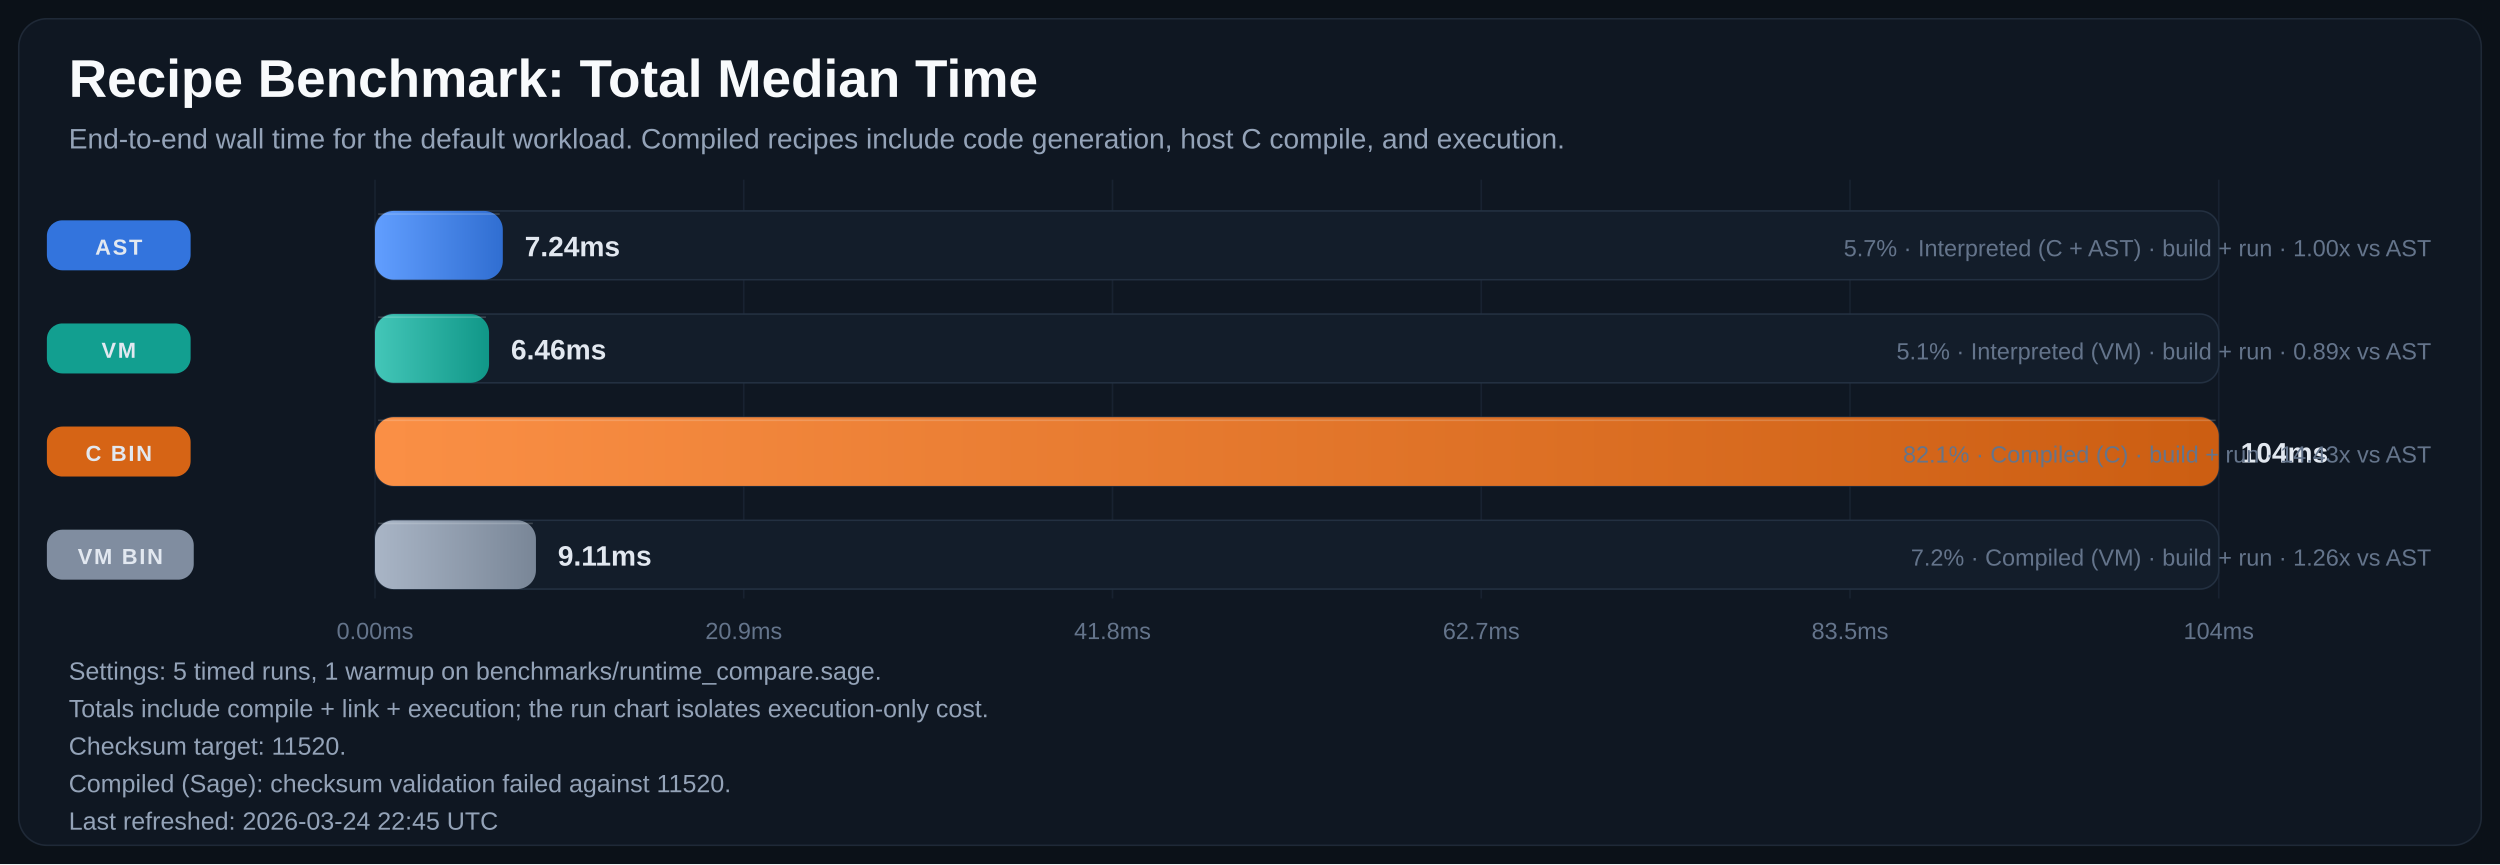
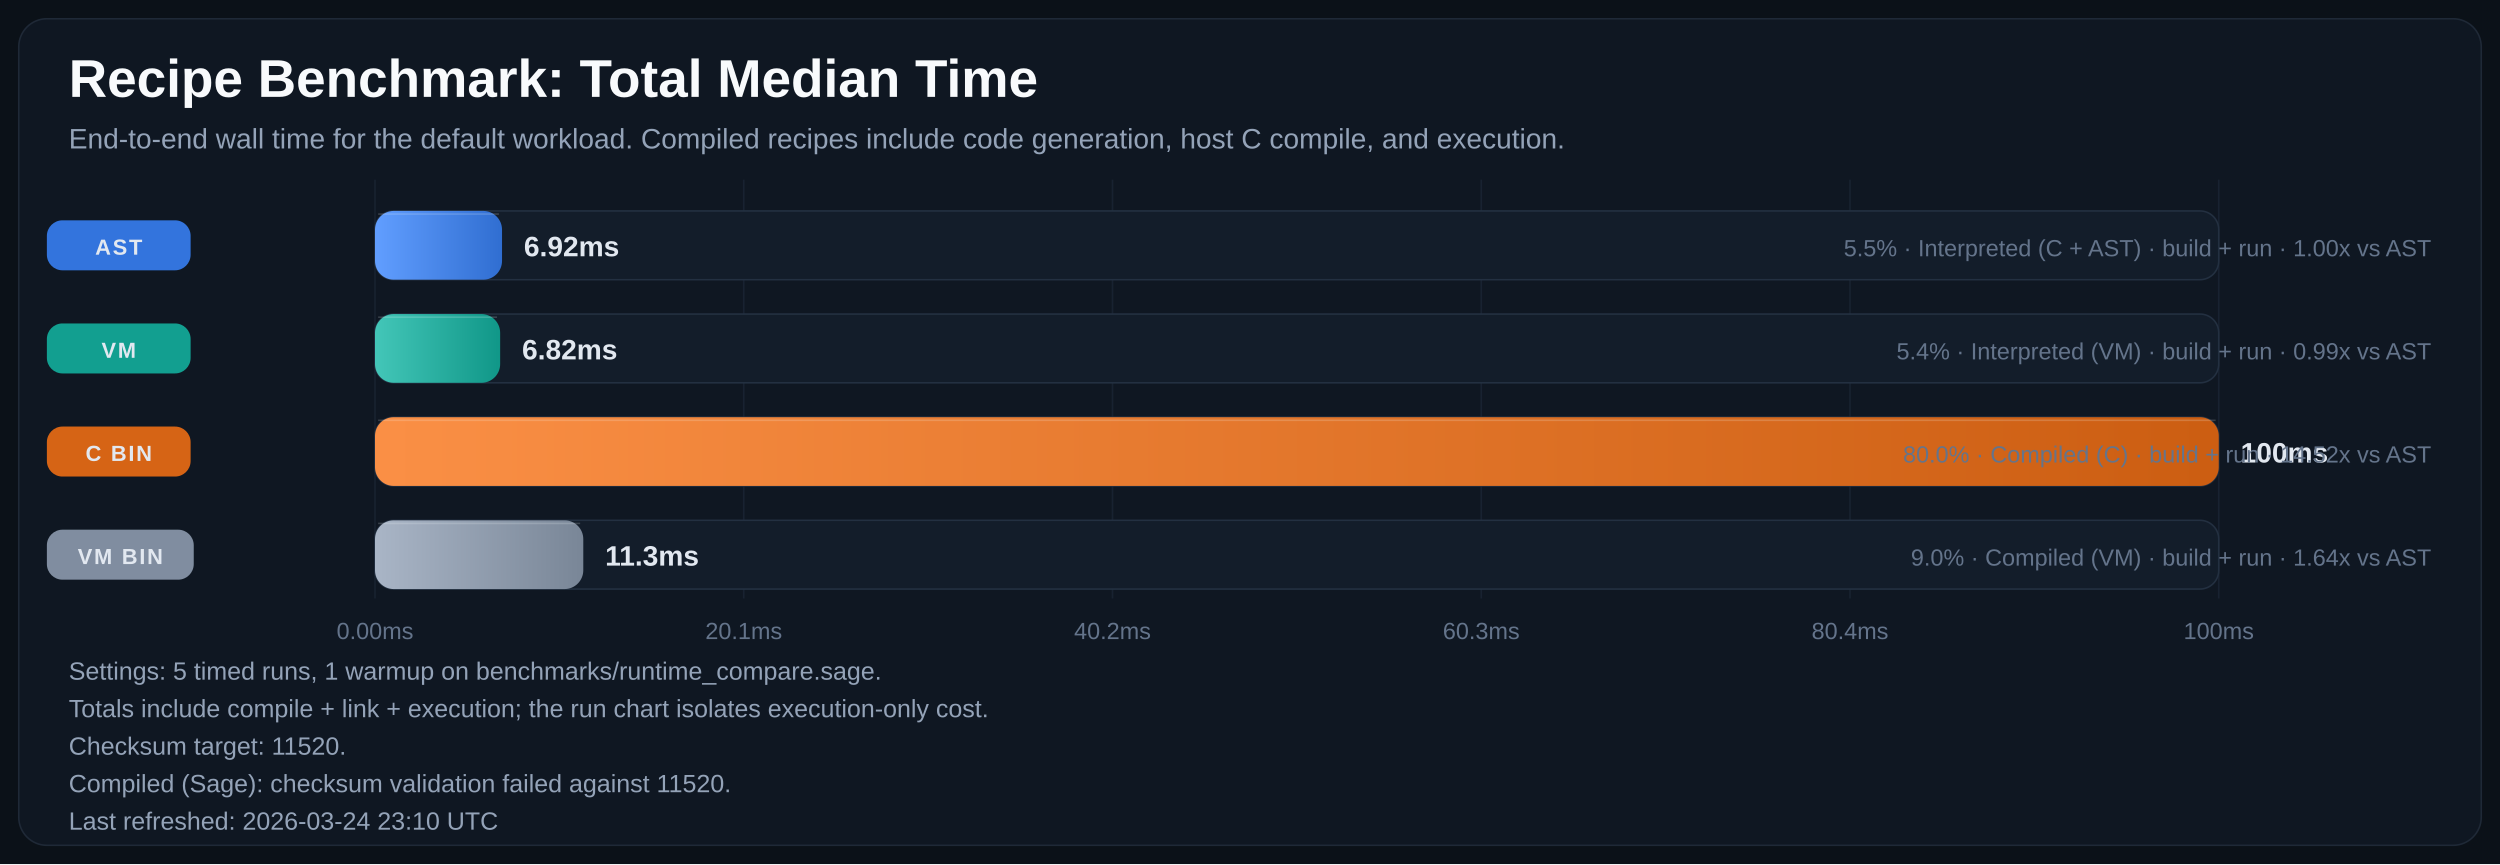
<svg xmlns="http://www.w3.org/2000/svg" width="1600" height="553" viewBox="0 0 1600 553" role="img" aria-labelledby="title desc">
  <defs>
    <linearGradient id="bar-gradient-0" x1="0%" y1="0%" x2="100%" y2="0%">
      <stop offset="0%" stop-color="#619EFF" />
      <stop offset="100%" stop-color="#306ED1" />
    </linearGradient>
    <linearGradient id="bar-gradient-1" x1="0%" y1="0%" x2="100%" y2="0%">
      <stop offset="0%" stop-color="#43C6B8" />
      <stop offset="100%" stop-color="#109788" />
    </linearGradient>
    <linearGradient id="bar-gradient-2" x1="0%" y1="0%" x2="100%" y2="0%">
      <stop offset="0%" stop-color="#FA8F45" />
      <stop offset="100%" stop-color="#CC5E12" />
    </linearGradient>
    <linearGradient id="bar-gradient-3" x1="0%" y1="0%" x2="100%" y2="0%">
      <stop offset="0%" stop-color="#A9B5C6" />
      <stop offset="100%" stop-color="#798697" />
    </linearGradient>
  </defs>
  <rect width="100%" height="100%" fill="#0B1118" />
  <rect x="12" y="12" width="1576" height="529" rx="18" fill="#0F1722" stroke="#1F2937" />
  <text x="44" y="62" fill="#F8FAFC" font-size="34" font-family="Segoe UI, Arial, sans-serif" font-weight="700">Recipe Benchmark: Total Median Time</text>
  <text x="44" y="95" fill="#94A3B8" font-size="18" font-family="Segoe UI, Arial, sans-serif">End-to-end wall time for the default workload. Compiled recipes include code generation, host C compile, and execution.</text>
  <line x1="240.0" y1="115" x2="240.0" y2="383" stroke="#182231" stroke-width="1" />
  <text x="240.0" y="409" text-anchor="middle" fill="#64748B" font-size="15" font-family="Segoe UI, Arial, sans-serif">0.00ms</text>
  <line x1="476.0" y1="115" x2="476.0" y2="383" stroke="#182231" stroke-width="1" />
-   <text x="476.0" y="409" text-anchor="middle" fill="#64748B" font-size="15" font-family="Segoe UI, Arial, sans-serif">20.9ms</text>
+   <text x="476.0" y="409" text-anchor="middle" fill="#64748B" font-size="15" font-family="Segoe UI, Arial, sans-serif">20.1ms</text>
  <line x1="712.0" y1="115" x2="712.0" y2="383" stroke="#182231" stroke-width="1" />
-   <text x="712.0" y="409" text-anchor="middle" fill="#64748B" font-size="15" font-family="Segoe UI, Arial, sans-serif">41.8ms</text>
+   <text x="712.0" y="409" text-anchor="middle" fill="#64748B" font-size="15" font-family="Segoe UI, Arial, sans-serif">40.2ms</text>
  <line x1="948.0" y1="115" x2="948.0" y2="383" stroke="#182231" stroke-width="1" />
-   <text x="948.0" y="409" text-anchor="middle" fill="#64748B" font-size="15" font-family="Segoe UI, Arial, sans-serif">62.7ms</text>
+   <text x="948.0" y="409" text-anchor="middle" fill="#64748B" font-size="15" font-family="Segoe UI, Arial, sans-serif">60.3ms</text>
  <line x1="1184.0" y1="115" x2="1184.0" y2="383" stroke="#182231" stroke-width="1" />
-   <text x="1184.0" y="409" text-anchor="middle" fill="#64748B" font-size="15" font-family="Segoe UI, Arial, sans-serif">83.5ms</text>
+   <text x="1184.0" y="409" text-anchor="middle" fill="#64748B" font-size="15" font-family="Segoe UI, Arial, sans-serif">80.4ms</text>
  <line x1="1420.0" y1="115" x2="1420.0" y2="383" stroke="#182231" stroke-width="1" />
-   <text x="1420.0" y="409" text-anchor="middle" fill="#64748B" font-size="15" font-family="Segoe UI, Arial, sans-serif">104ms</text>
+   <text x="1420.0" y="409" text-anchor="middle" fill="#64748B" font-size="15" font-family="Segoe UI, Arial, sans-serif">100ms</text>
  <rect x="30" y="141.0" width="92" height="32" rx="10" fill="#3479E6" opacity="0.95" />
  <text x="76.0" y="163.0" text-anchor="middle" fill="#E2E8F0" font-size="14" font-family="Segoe UI, Arial, sans-serif" font-weight="700" letter-spacing="1.1">AST</text>
  <rect x="240" y="135" width="1180" height="44" rx="12" fill="#131D2A" stroke="#233041" />
-   <rect x="240" y="135" width="81.8" height="44" rx="12" fill="url(#bar-gradient-0)" />
-   <line x1="242.0" y1="137.0" x2="319.8" y2="137.0" stroke="#F8FAFC" stroke-opacity="0.18" />
-   <text x="335.8" y="164.0" fill="#E2E8F0" font-size="18" font-family="Segoe UI, Arial, sans-serif" font-weight="700">7.24ms</text>
-   <text x="1556" y="164.0" text-anchor="end" fill="#64748B" font-size="15" font-family="Segoe UI, Arial, sans-serif">5.7% · Interpreted (C + AST) · build + run · 1.00x vs AST</text>
+   <rect x="240" y="135" width="81.3" height="44" rx="12" fill="url(#bar-gradient-0)" />
+   <line x1="242.0" y1="137.0" x2="319.3" y2="137.0" stroke="#F8FAFC" stroke-opacity="0.18" />
+   <text x="335.3" y="164.0" fill="#E2E8F0" font-size="18" font-family="Segoe UI, Arial, sans-serif" font-weight="700">6.92ms</text>
+   <text x="1556" y="164.0" text-anchor="end" fill="#64748B" font-size="15" font-family="Segoe UI, Arial, sans-serif">5.5% · Interpreted (C + AST) · build + run · 1.00x vs AST</text>
  <rect x="30" y="207.0" width="92" height="32" rx="10" fill="#12A695" opacity="0.95" />
  <text x="76.0" y="229.0" text-anchor="middle" fill="#E2E8F0" font-size="14" font-family="Segoe UI, Arial, sans-serif" font-weight="700" letter-spacing="1.1">VM</text>
  <rect x="240" y="201" width="1180" height="44" rx="12" fill="#131D2A" stroke="#233041" />
-   <rect x="240" y="201" width="73.0" height="44" rx="12" fill="url(#bar-gradient-1)" />
-   <line x1="242.0" y1="203.0" x2="311.0" y2="203.0" stroke="#F8FAFC" stroke-opacity="0.18" />
-   <text x="327.0" y="230.0" fill="#E2E8F0" font-size="18" font-family="Segoe UI, Arial, sans-serif" font-weight="700">6.46ms</text>
-   <text x="1556" y="230.0" text-anchor="end" fill="#64748B" font-size="15" font-family="Segoe UI, Arial, sans-serif">5.1% · Interpreted (VM) · build + run · 0.89x vs AST</text>
+   <rect x="240" y="201" width="80.1" height="44" rx="12" fill="url(#bar-gradient-1)" />
+   <line x1="242.0" y1="203.0" x2="318.1" y2="203.0" stroke="#F8FAFC" stroke-opacity="0.18" />
+   <text x="334.1" y="230.0" fill="#E2E8F0" font-size="18" font-family="Segoe UI, Arial, sans-serif" font-weight="700">6.82ms</text>
+   <text x="1556" y="230.0" text-anchor="end" fill="#64748B" font-size="15" font-family="Segoe UI, Arial, sans-serif">5.4% · Interpreted (VM) · build + run · 0.99x vs AST</text>
  <rect x="30" y="273.0" width="92" height="32" rx="10" fill="#E06814" opacity="0.95" />
  <text x="76.0" y="295.0" text-anchor="middle" fill="#E2E8F0" font-size="14" font-family="Segoe UI, Arial, sans-serif" font-weight="700" letter-spacing="1.1">C BIN</text>
  <rect x="240" y="267" width="1180" height="44" rx="12" fill="#131D2A" stroke="#233041" />
  <rect x="240" y="267" width="1180.0" height="44" rx="12" fill="url(#bar-gradient-2)" />
  <line x1="242.0" y1="269.0" x2="1418.0" y2="269.0" stroke="#F8FAFC" stroke-opacity="0.18" />
-   <text x="1434.0" y="296.0" fill="#E2E8F0" font-size="18" font-family="Segoe UI, Arial, sans-serif" font-weight="700">104ms</text>
-   <text x="1556" y="296.0" text-anchor="end" fill="#64748B" font-size="15" font-family="Segoe UI, Arial, sans-serif">82.1% · Compiled (C) · build + run · 14.43x vs AST</text>
+   <text x="1434.0" y="296.0" fill="#E2E8F0" font-size="18" font-family="Segoe UI, Arial, sans-serif" font-weight="700">100ms</text>
+   <text x="1556" y="296.0" text-anchor="end" fill="#64748B" font-size="15" font-family="Segoe UI, Arial, sans-serif">80.0% · Compiled (C) · build + run · 14.52x vs AST</text>
  <rect x="30" y="339.0" width="94" height="32" rx="10" fill="#8593A6" opacity="0.95" />
  <text x="77.0" y="361.0" text-anchor="middle" fill="#E2E8F0" font-size="14" font-family="Segoe UI, Arial, sans-serif" font-weight="700" letter-spacing="1.1">VM BIN</text>
  <rect x="240" y="333" width="1180" height="44" rx="12" fill="#131D2A" stroke="#233041" />
-   <rect x="240" y="333" width="103.0" height="44" rx="12" fill="url(#bar-gradient-3)" />
-   <line x1="242.0" y1="335.0" x2="341.0" y2="335.0" stroke="#F8FAFC" stroke-opacity="0.18" />
-   <text x="357.0" y="362.0" fill="#E2E8F0" font-size="18" font-family="Segoe UI, Arial, sans-serif" font-weight="700">9.11ms</text>
-   <text x="1556" y="362.0" text-anchor="end" fill="#64748B" font-size="15" font-family="Segoe UI, Arial, sans-serif">7.2% · Compiled (VM) · build + run · 1.26x vs AST</text>
+   <rect x="240" y="333" width="133.3" height="44" rx="12" fill="url(#bar-gradient-3)" />
+   <line x1="242.0" y1="335.0" x2="371.3" y2="335.0" stroke="#F8FAFC" stroke-opacity="0.18" />
+   <text x="387.3" y="362.0" fill="#E2E8F0" font-size="18" font-family="Segoe UI, Arial, sans-serif" font-weight="700">11.3ms</text>
+   <text x="1556" y="362.0" text-anchor="end" fill="#64748B" font-size="15" font-family="Segoe UI, Arial, sans-serif">9.0% · Compiled (VM) · build + run · 1.64x vs AST</text>
  <text x="44" y="435" fill="#94A3B8" font-size="16" font-family="Segoe UI, Arial, sans-serif">Settings: 5 timed runs, 1 warmup on benchmarks/runtime_compare.sage.</text>
  <text x="44" y="459" fill="#94A3B8" font-size="16" font-family="Segoe UI, Arial, sans-serif">Totals include compile + link + execution; the run chart isolates execution-only cost.</text>
  <text x="44" y="483" fill="#94A3B8" font-size="16" font-family="Segoe UI, Arial, sans-serif">Checksum target: 11520.</text>
  <text x="44" y="507" fill="#94A3B8" font-size="16" font-family="Segoe UI, Arial, sans-serif">Compiled (Sage): checksum validation failed against 11520.</text>
-   <text x="44" y="531" fill="#94A3B8" font-size="16" font-family="Segoe UI, Arial, sans-serif">Last refreshed: 2026-03-24 22:45 UTC</text>
+   <text x="44" y="531" fill="#94A3B8" font-size="16" font-family="Segoe UI, Arial, sans-serif">Last refreshed: 2026-03-24 23:10 UTC</text>
</svg>
